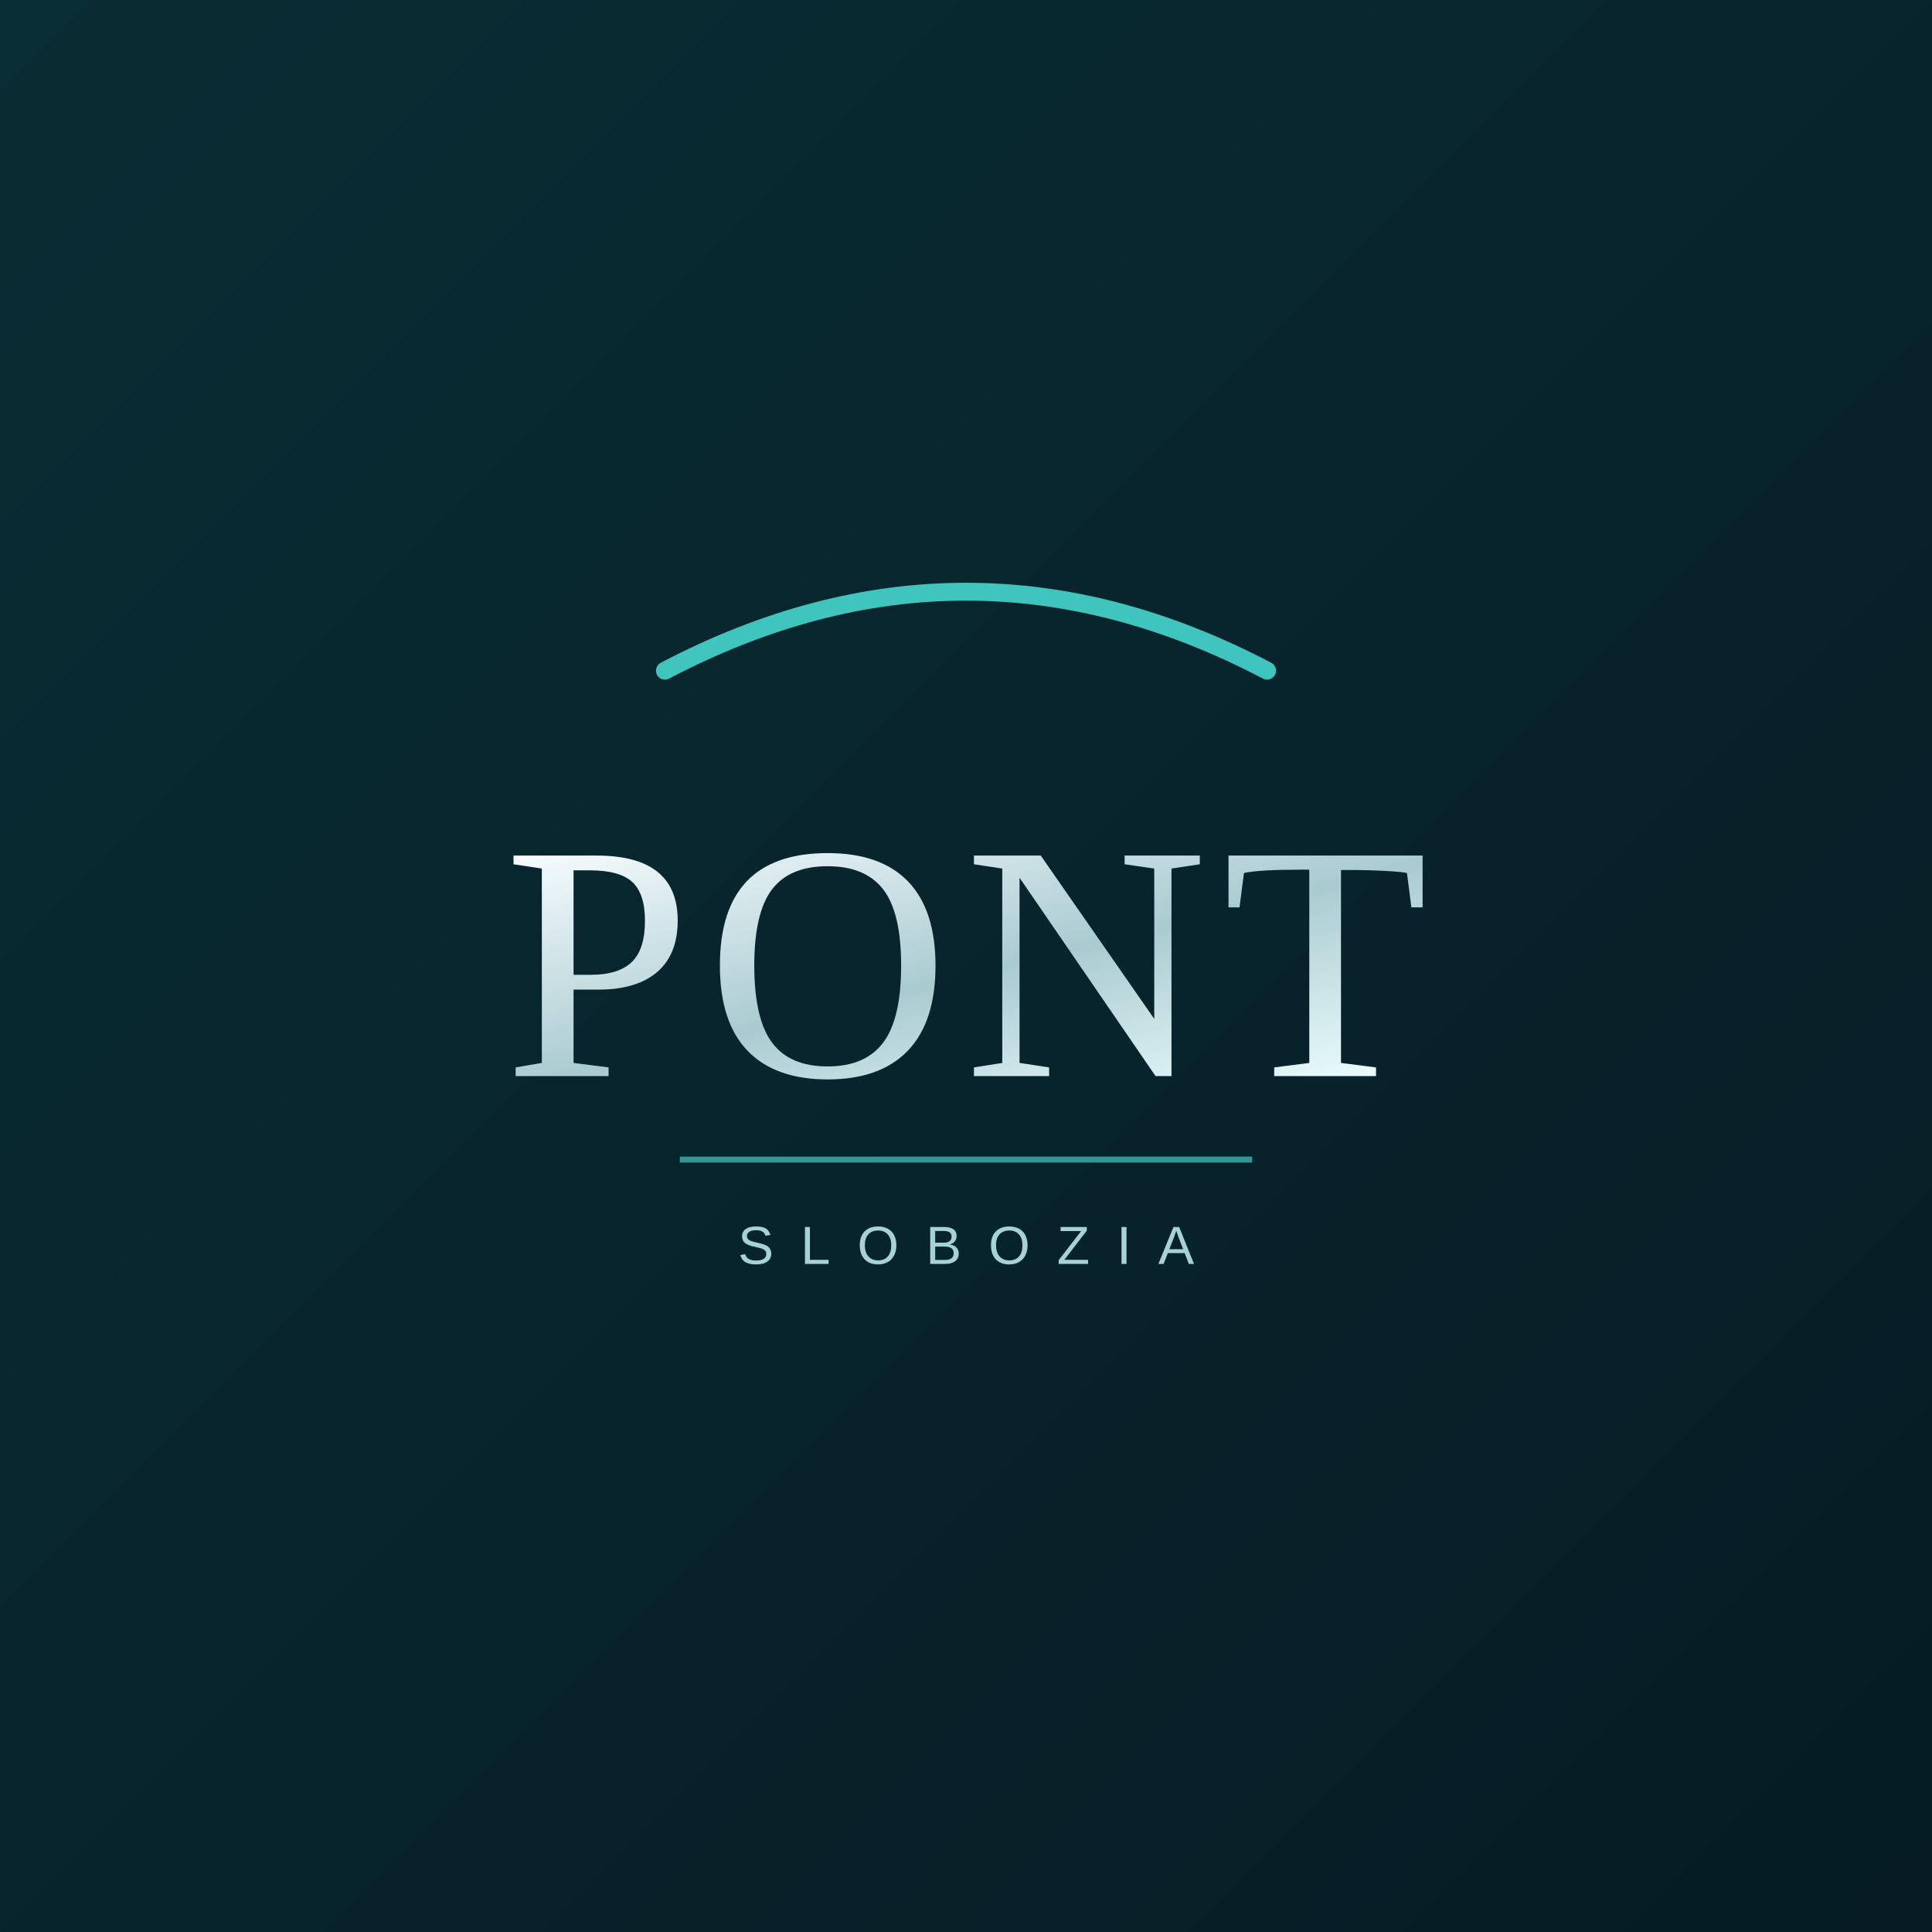
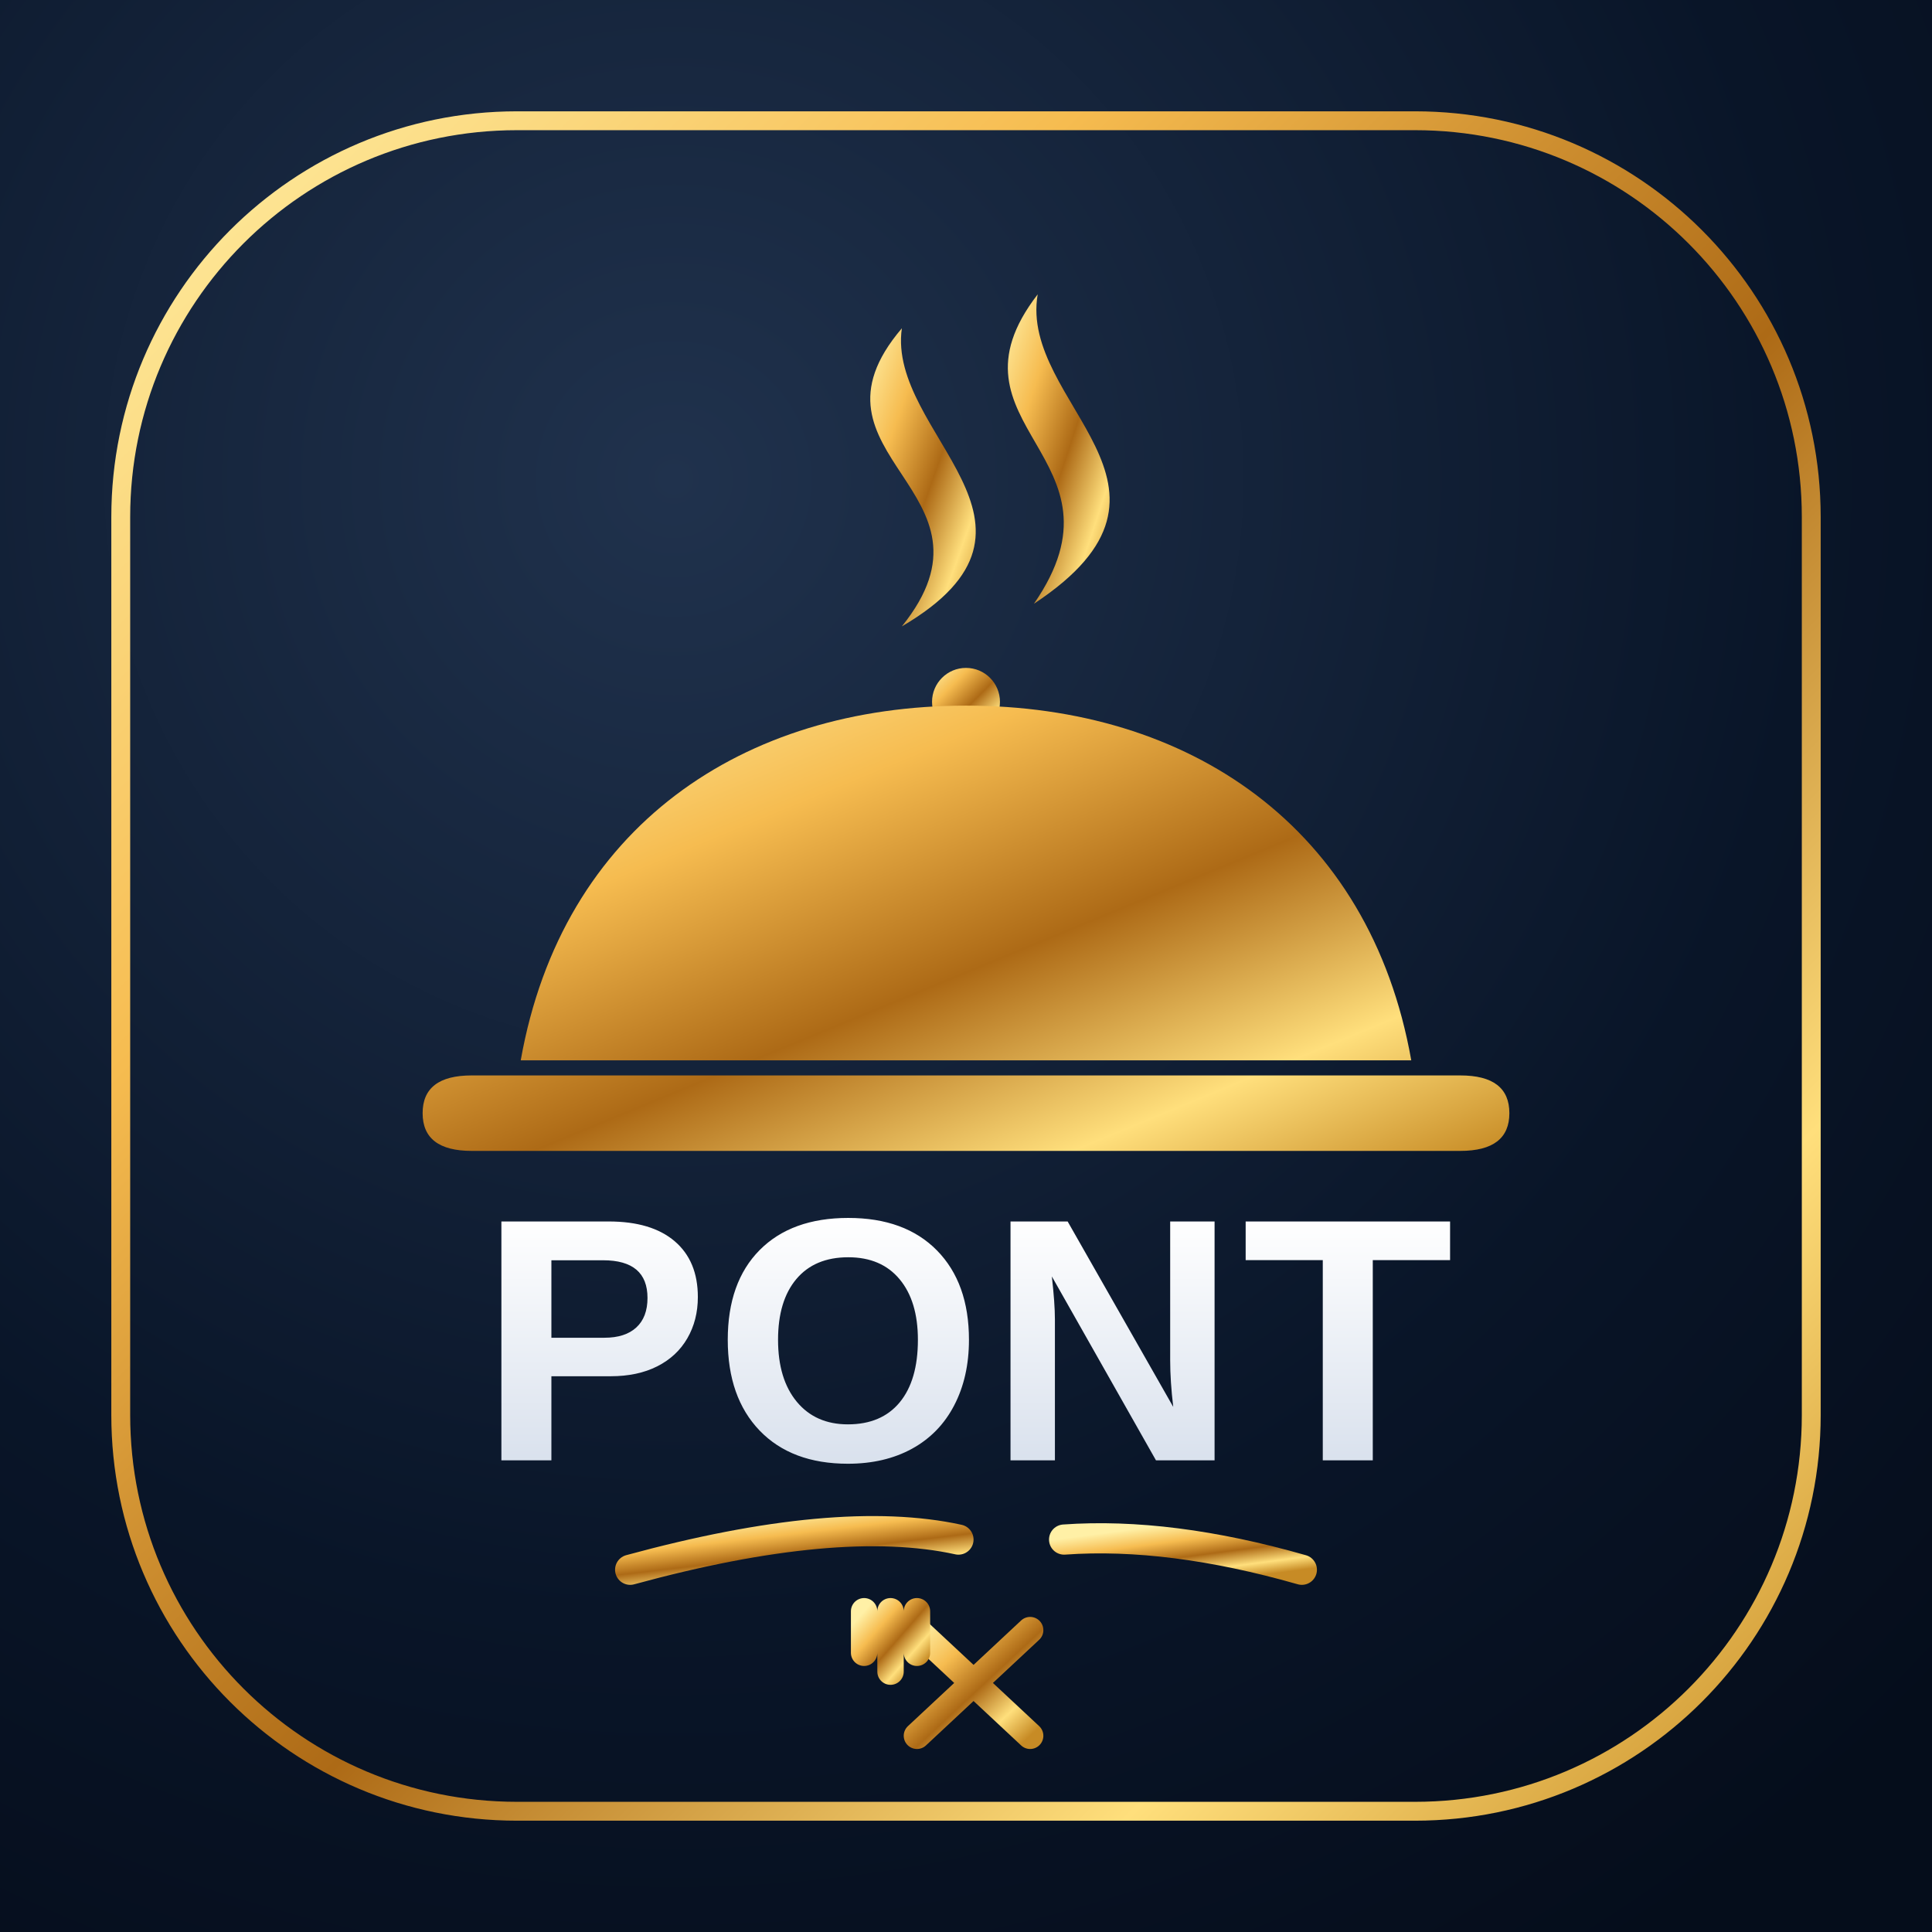
<svg xmlns="http://www.w3.org/2000/svg" viewBox="0 0 512 512">
  <defs>
-     <linearGradient id="bg" x1="0" y1="0" x2="1" y2="1">
-       <stop stop-color="#092d34" />
-       <stop offset="1" stop-color="#061b24" />
+     <radialGradient id="bg" cx=".35" cy=".25" r=".9">
+       <stop stop-color="#20324d" />
+       <stop offset=".65" stop-color="#091528" />
+       <stop offset="1" stop-color="#050d1b" />
+     </radialGradient>
+     <linearGradient id="gold" x1="0" y1="0" x2="1" y2="1">
+       <stop stop-color="#fff0a6" />
+       <stop offset=".28" stop-color="#f6bc50" />
+       <stop offset=".55" stop-color="#ad6a16" />
+       <stop offset=".8" stop-color="#ffdf7c" />
+       <stop offset="1" stop-color="#c78b25" />
    </linearGradient>
-     <linearGradient id="metal" x1="0" y1="0" x2="1" y2="1">
-       <stop stop-color="#f7fcff" />
-       <stop offset=".52" stop-color="#a9cbd0" />
-       <stop offset="1" stop-color="#efffff" />
+     <linearGradient id="white" x1="0" y1="0" x2="0" y2="1">
+       <stop stop-color="#ffffff" />
+       <stop offset="1" stop-color="#d9e1ed" />
    </linearGradient>
  </defs>
  <rect width="512" height="512" fill="url(#bg)" />
-   <g transform="translate(256 252) scale(.79) translate(-256 -252)">
-     <path d="M155 158Q256 105 357 158" stroke="#49dfd7" stroke-width="6" stroke-linecap="round" fill="none" opacity=".85" />
-     <text x="256" y="294" text-anchor="middle" font-family="Georgia,Times New Roman,serif" font-size="113" letter-spacing="5" fill="url(#metal)">PONT</text>
-     <path d="M160 322h192" stroke="#48d6cf" stroke-width="2" opacity=".65" />
-     <text x="256" y="357" text-anchor="middle" font-family="Arial,sans-serif" font-size="18" letter-spacing="9" fill="#a5d3d4">SLOBOZIA</text>
+   <rect x="32" y="32" width="448" height="448" rx="105" fill="none" stroke="url(#gold)" stroke-width="5" />
+   <g fill="url(#gold)">
+     <path d="M239 87c-29 34 29 43 0 79 46-27-4-51 0-79z" />
+     <path d="M275 78c-27 35 26 43-1 82 47-31-4-53 1-82z" />
+     <circle cx="256" cy="186" r="9" />
+     <path d="M138 281c11-62 59-94 118-94s107 32 118 94h-236zm-13 4h262q13 0 13 10t-13 10H125q-13 0-13-10t13-10z" />
+   </g>
+   <text x="256" y="387" text-anchor="middle" font-family="Arial,Helvetica,sans-serif" font-weight="800" font-size="92" letter-spacing="1" fill="url(#white)">PONT</text>
+   <g stroke="url(#gold)" stroke-width="8" stroke-linecap="round" fill="none">
+     <path d="M167 416q55-15 87-8" />
+     <path d="M345 416q-35-10-63-8" />
+   </g>
+   <g stroke="url(#gold)" stroke-width="7" stroke-linecap="round">
+     <path d="M243 432l30 28m-30 0l30-28" />
+     <path d="M236 427v16m-7-16v11m14-11v11" />
  </g>
</svg>
